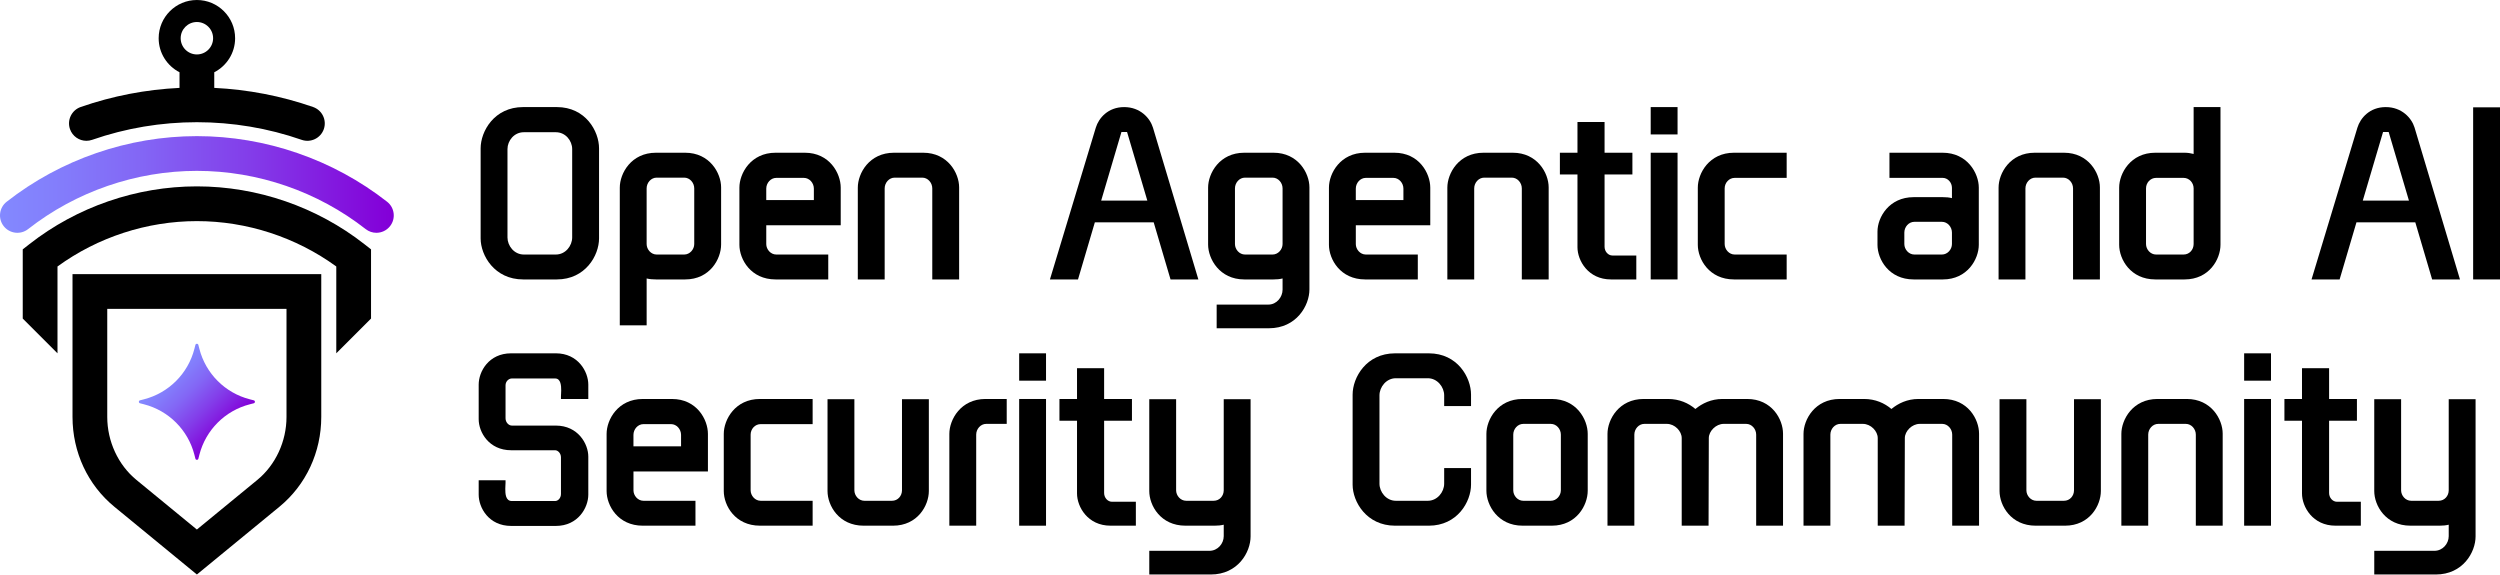
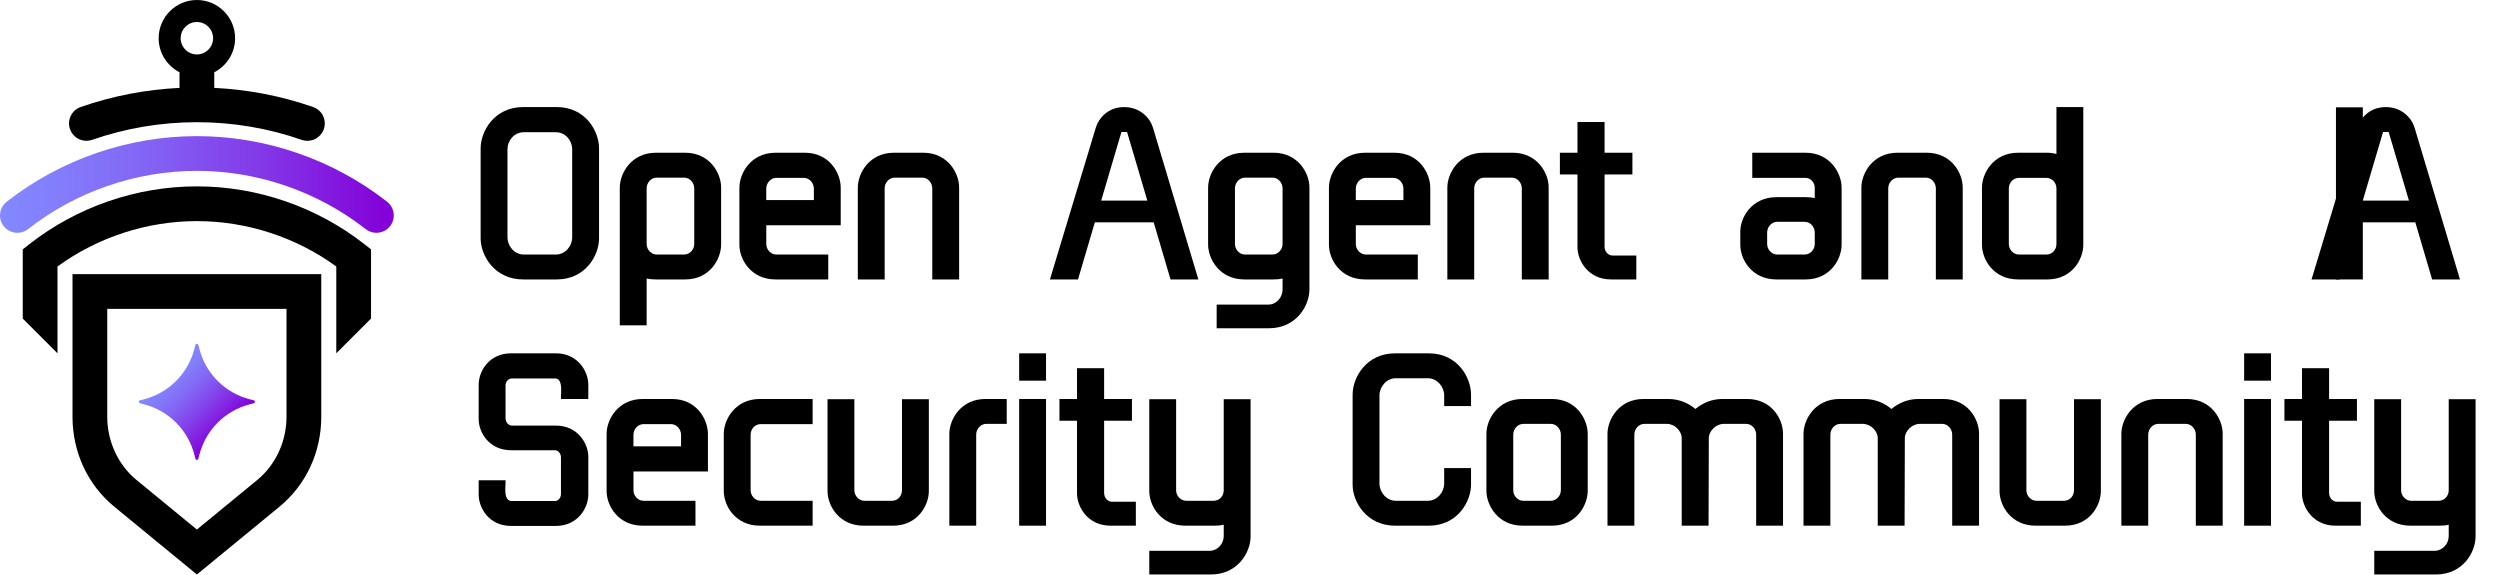
<svg xmlns="http://www.w3.org/2000/svg" xmlns:xlink="http://www.w3.org/1999/xlink" id="Layer_1" data-name="Layer 1" viewBox="0 0 2150.33 494.15">
  <defs>
    <style>
      .cls-1 {
        fill: url(#linear-gradient-2);
        fill-rule: evenodd;
      }

      .cls-2 {
        fill: url(#linear-gradient);
      }
    </style>
    <linearGradient id="linear-gradient" x1="0" y1="158.66" x2="338.69" y2="158.66" gradientUnits="userSpaceOnUse">
      <stop offset="0" stop-color="#8389ff" />
      <stop offset=".13" stop-color="#837ffc" />
      <stop offset=".36" stop-color="#8366f5" />
      <stop offset=".64" stop-color="#833ce9" />
      <stop offset=".97" stop-color="#8303d9" />
      <stop offset=".99" stop-color="#8300d8" />
    </linearGradient>
    <linearGradient id="linear-gradient-2" x1="144.11" y1="320.36" x2="194.58" y2="370.84" xlink:href="#linear-gradient" />
  </defs>
  <g>
    <path d="M169.35,494.15l-70.98-58.27c-22.88-18.78-36-46.94-36-77.27v-122.84h213.96v122.84c0,30.33-13.12,58.49-36,77.27l-9.48-11.55,9.48,11.55-70.98,58.27ZM92.25,265.65v92.95c0,21.03,9.37,41.28,25.07,54.17l52.02,42.7,52.02-42.7c15.7-12.89,25.07-33.14,25.07-54.17v-92.95H92.25Z" />
    <path class="cls-2" d="M323.74,200.24c-3.22,0-6.47-1.04-9.2-3.18-41.24-32.3-92.8-50.09-145.19-50.09s-103.95,17.79-145.19,50.09c-6.5,5.09-15.89,3.95-20.98-2.55-5.09-6.5-3.95-15.89,2.55-20.98,46.48-36.4,104.58-56.44,163.62-56.44s117.14,20.05,163.61,56.44c6.5,5.09,7.64,14.48,2.55,20.98-2.95,3.76-7.34,5.73-11.77,5.73Z" />
    <path class="cls-1" d="M218.28,344.33l-3.39-.87c-21.3-5.47-37.93-22.1-43.4-43.4l-.87-3.39c-.34-1.31-2.2-1.31-2.54,0l-.87,3.39c-5.47,21.3-22.1,37.93-43.4,43.4l-3.39.87c-1.31.34-1.31,2.2,0,2.54l3.39.87c21.3,5.47,37.93,22.1,43.4,43.4l.87,3.39c.34,1.31,2.2,1.31,2.54,0l.87-3.39c5.47-21.3,22.1-37.93,43.4-43.4l3.39-.87c1.31-.34,1.31-2.2,0-2.54Z" />
    <path d="M269.3,92.04c-27.49-9.57-56.16-15.04-85.01-16.45v-13.44c10.64-5.45,17.94-16.52,17.94-29.27,0-18.13-14.75-32.88-32.88-32.88s-32.88,14.75-32.88,32.88c0,12.75,7.3,23.82,17.94,29.27v13.44c-28.85,1.41-57.53,6.88-85.01,16.45-7.79,2.71-11.91,11.23-9.2,19.03,2.15,6.17,7.93,10.04,14.11,10.04,1.63,0,3.29-.27,4.91-.83,58.12-20.23,122.14-20.23,180.27,0,7.8,2.71,16.31-1.41,19.03-9.2,2.71-7.79-1.41-16.31-9.2-19.03ZM169.35,18.93c7.69,0,13.95,6.26,13.95,13.95s-6.26,13.95-13.95,13.95-13.95-6.26-13.95-13.95,6.26-13.95,13.95-13.95Z" />
    <path d="M289.25,303.89l29.89-29.89v-59.51l-5.73-4.49c-40.92-32.05-92.08-49.7-144.06-49.7s-103.14,17.65-144.06,49.7l-5.73,4.49v59.51l29.89,29.89v-74.68c34.67-25.21,76.97-39.02,119.9-39.02s85.23,13.81,119.9,39.02v74.68Z" />
  </g>
  <g>
    <path d="M413.41,127.59c0-14.7,11.76-35.49,36.54-35.49h28.98c24.78,0,36.33,20.79,36.33,35.49v77.48c0,14.7-11.76,35.28-36.33,35.28h-28.98c-24.57,0-36.54-20.58-36.54-35.28v-77.48ZM478.08,218.93c8.4,0,14.07-7.56,14.07-14.7v-76.01c0-7.14-5.67-14.49-14.07-14.49h-27.51c-8.4,0-14.07,7.35-14.07,14.49v76.01c0,7.14,5.67,14.7,14.07,14.7h27.51Z" />
    <path d="M533.1,161.4c0-12.39,9.87-30.03,31.08-30.03h25.2c21,0,30.87,17.43,30.87,29.82v49.13c0,12.39-9.66,30.03-30.87,30.03h-25.2c-2.73,0-5.46-.21-7.98-.84v40.31h-23.1v-118.42ZM588.53,218.93c4.83,0,8.61-4.41,8.61-9.03v-47.87c0-4.83-3.78-9.24-8.61-9.24h-23.73c-4.83,0-8.61,4.41-8.61,9.24v47.87c0,4.62,3.78,9.03,8.61,9.03h23.73Z" />
    <path d="M659.08,209.9c0,4.62,3.78,9.03,8.61,9.03h44.72v21.42h-45.35c-21.21,0-31.08-17.22-31.08-29.82v-49.13c0-12.39,9.87-30.03,31.08-30.03h25.2c21.21,0,30.87,17.64,30.87,30.03v32.34h-64.04v16.17ZM700.03,172.11v-9.87c0-4.83-3.78-9.24-8.61-9.24h-23.73c-4.83,0-8.61,4.41-8.61,9.24v9.87h40.94Z" />
    <path d="M737.83,161.4c0-12.39,9.87-30.03,31.08-30.03h25.2c21,0,30.87,17.43,30.87,29.82v79.16h-23.1v-78.32c0-4.83-3.78-9.24-8.61-9.24h-23.73c-4.83,0-8.61,4.41-8.61,9.24v78.32h-23.1v-78.95Z" />
    <path d="M942.55,109.75c2.52-8.19,10.5-17.64,24.36-17.64s22.26,9.45,24.78,17.64l39.06,130.6h-23.94l-14.49-49.13h-50.6l-14.49,49.13h-24.15l39.47-130.6ZM986.85,172.53l-17.43-59h-4.83l-17.43,59h39.68Z" />
    <path d="M1046.49,261.98h44.51c7.14,0,12.18-6.51,12.18-12.81v-9.66c-2.52.63-5.04.84-7.77.84h-25.2c-21.21,0-31.08-17.64-31.08-30.03v-48.92c0-12.39,9.87-30.03,31.08-30.03h25.2c21,0,30.87,17.43,30.87,29.82v87.77c0,13.86-11.13,33.39-34.86,33.39h-44.93v-20.37ZM1094.57,218.93c4.83,0,8.61-4.41,8.61-9.03v-47.87c0-4.83-3.78-9.24-8.61-9.24h-23.73c-4.83,0-8.61,4.41-8.61,9.24v47.87c0,4.62,3.78,9.03,8.61,9.03h23.73Z" />
    <path d="M1166.17,209.9c0,4.62,3.78,9.03,8.61,9.03h44.72v21.42h-45.35c-21.21,0-31.08-17.22-31.08-29.82v-49.13c0-12.39,9.87-30.03,31.08-30.03h25.2c21.21,0,30.87,17.64,30.87,30.03v32.34h-64.04v16.17ZM1207.12,172.11v-9.87c0-4.83-3.78-9.24-8.61-9.24h-23.73c-4.83,0-8.61,4.41-8.61,9.24v9.87h40.94Z" />
    <path d="M1244.91,161.4c0-12.39,9.87-30.03,31.08-30.03h25.2c21,0,30.87,17.43,30.87,29.82v79.16h-23.1v-78.32c0-4.83-3.78-9.24-8.61-9.24h-23.73c-4.83,0-8.61,4.41-8.61,9.24v78.32h-23.1v-78.95Z" />
    <path d="M1385.6,240.35c-19.53,0-28.77-16.17-28.77-27.72v-62.57h-15.12v-18.69h15.12v-26.46h23.31v26.46h23.94v18.69h-23.94v62.15c0,4.2,3.15,7.56,6.72,7.56h20.58v20.58h-21.84Z" />
-     <path d="M1419.82,92.11h23.1v23.52h-23.1v-23.52ZM1419.82,131.37h23.1v108.98h-23.1v-108.98Z" />
-     <path d="M1491.42,240.35c-21.21,0-31.08-17.22-31.08-29.82v-49.13c0-12.39,9.87-30.03,31.08-30.03h45.35v21.63h-44.72c-4.83,0-8.61,4.2-8.61,9.03v47.87c0,4.62,3.78,9.03,8.61,9.03h44.72v21.42h-45.35Z" />
-     <path d="M1625.18,131.37h45.77c21.21,0,31.08,17.64,31.08,30.03v49.13c0,12.39-9.87,29.82-30.87,29.82h-25.2c-21.21,0-31.08-17.22-31.08-29.82v-11.34c0-12.39,10.08-29.61,31.08-29.61h25.2c2.73,0,5.25.21,7.77.84v-8.82c0-4.62-3.57-8.61-7.98-8.61h-45.77v-21.63ZM1670.32,218.93c4.83,0,8.61-4.41,8.61-9.03v-9.87c0-4.83-3.78-9.24-8.61-9.24h-23.73c-4.83,0-8.61,4.41-8.61,9.24v9.87c0,4.62,3.78,9.03,8.61,9.03h23.73Z" />
-     <path d="M1719.04,161.4c0-12.39,9.87-30.03,31.08-30.03h25.2c21,0,30.87,17.43,30.87,29.82v79.16h-23.1v-78.32c0-4.83-3.78-9.24-8.61-9.24h-23.73c-4.83,0-8.61,4.41-8.61,9.24v78.32h-23.1v-78.95Z" />
-     <path d="M1886.81,92.11h23.1v118.42c0,12.39-9.66,29.82-30.87,29.82h-25.2c-21.21,0-31.08-17.22-31.08-29.82v-49.13c0-12.39,9.87-30.03,31.08-30.03h25.2c2.73,0,5.25.42,7.77,1.05v-40.31ZM1878.2,218.93c5.04,0,8.61-4.2,8.61-9.03v-47.87c0-4.83-3.78-9.03-8.61-9.03h-23.73c-4.83,0-8.61,4.2-8.61,9.03v47.87c0,4.62,3.78,9.03,8.61,9.03h23.73Z" />
+     <path transform="translate(-118 0)" d="M1625.18,131.37h45.77c21.21,0,31.08,17.64,31.08,30.03v49.13c0,12.39-9.87,29.82-30.87,29.82h-25.2c-21.21,0-31.08-17.22-31.08-29.82v-11.34c0-12.39,10.08-29.61,31.08-29.61h25.2c2.73,0,5.25.21,7.77.84v-8.82c0-4.62-3.57-8.61-7.98-8.61h-45.77v-21.63ZM1670.32,218.93c4.83,0,8.61-4.41,8.61-9.03v-9.87c0-4.83-3.78-9.24-8.61-9.24h-23.73c-4.83,0-8.61,4.41-8.61,9.24v9.87c0,4.62,3.78,9.03,8.61,9.03h23.73Z" />
+     <path transform="translate(-118 0)" d="M1719.04,161.4c0-12.39,9.87-30.03,31.08-30.03h25.2c21,0,30.87,17.43,30.87,29.82v79.16h-23.1v-78.32c0-4.83-3.78-9.24-8.61-9.24h-23.73c-4.83,0-8.61,4.41-8.61,9.24v78.32h-23.1v-78.95Z" />
+     <path transform="translate(-118 0)" d="M1886.81,92.11h23.1v118.42c0,12.39-9.66,29.82-30.87,29.82h-25.2c-21.21,0-31.08-17.22-31.08-29.82v-49.13c0-12.39,9.87-30.03,31.08-30.03h25.2c2.73,0,5.25.42,7.77,1.05v-40.31ZM1878.2,218.93c5.04,0,8.61-4.2,8.61-9.03v-47.87c0-4.83-3.78-9.03-8.61-9.03h-23.73c-4.83,0-8.61,4.2-8.61,9.03v47.87c0,4.62,3.78,9.03,8.61,9.03h23.73Z" />
    <path d="M2027.7,109.75c2.52-8.19,10.5-17.64,24.36-17.64s22.26,9.45,24.78,17.64l39.06,130.6h-23.94l-14.49-49.13h-50.6l-14.49,49.13h-24.15l39.47-130.6ZM2072,172.53l-17.43-59h-4.83l-17.43,59h39.68Z" />
-     <path d="M2127.23,92.32h23.1v148.03h-23.1V92.32Z" />
+     <path transform="translate(-118 0)" d="M2127.23,92.32h23.1v148.03h-23.1V92.32Z" />
    <path d="M434.83,413.1v2.31c0,1.26-.21,2.94-.21,5.04,0,4.2.21,10.5,5.67,10.5h37.17c2.52,0,5.04-2.52,5.04-6.09v-31.5c0-3.36-2.52-6.09-5.04-6.09h-37.8c-19.11,0-27.93-15.54-27.93-26.67v-29.82c0-11.13,8.61-26.88,27.93-26.88h38.43c19.11,0,27.93,15.75,27.93,26.88v12.39h-23.52v-2.31c0-1.26.21-2.94.21-5.04,0-3.78-.21-10.29-5.25-10.29h-37.17c-2.73,0-5.46,2.52-5.46,5.88v28.35c0,3.57,2.73,6.3,5.46,6.3h37.8c19.11,0,27.93,15.75,27.93,26.67v32.76c0,11.13-8.82,26.88-27.93,26.88h-38.43c-19.32,0-27.93-15.75-27.93-26.88v-12.39h23.1Z" />
    <path d="M544.86,421.71c0,4.62,3.78,9.03,8.61,9.03h44.72v21.42h-45.35c-21.21,0-31.08-17.22-31.08-29.82v-49.13c0-12.39,9.87-30.03,31.08-30.03h25.2c21.21,0,30.87,17.64,30.87,30.03v32.34h-64.04v16.17ZM585.8,383.91v-9.87c0-4.83-3.78-9.24-8.61-9.24h-23.73c-4.83,0-8.61,4.41-8.61,9.24v9.87h40.94Z" />
    <path d="M653.62,452.15c-21.21,0-31.08-17.22-31.08-29.82v-49.13c0-12.39,9.87-30.03,31.08-30.03h45.35v21.63h-44.72c-4.83,0-8.61,4.2-8.61,9.03v47.87c0,4.62,3.78,9.03,8.61,9.03h44.72v21.42h-45.35Z" />
    <path d="M734.88,343.39v78.32c0,4.62,3.78,9.03,8.61,9.03h23.73c5.04,0,8.61-4.2,8.61-9.03v-78.32h23.1v78.95c0,12.39-9.66,29.82-30.87,29.82h-25.2c-21.21,0-31.08-17.22-31.08-29.82v-78.95h23.1Z" />
    <path d="M816.56,373.2c0-12.39,9.87-30.03,31.08-30.03h18.27v21.42h-17.64c-4.83,0-8.61,4.41-8.61,9.24v78.32h-23.1v-78.95Z" />
    <path d="M876.62,303.91h23.1v23.52h-23.1v-23.52ZM876.62,343.18h23.1v108.98h-23.1v-108.98Z" />
    <path d="M955.15,452.15c-19.53,0-28.77-16.17-28.77-27.72v-62.57h-15.12v-18.69h15.12v-26.46h23.31v26.46h23.94v18.69h-23.94v62.15c0,4.2,3.15,7.56,6.72,7.56h20.58v20.58h-21.84Z" />
    <path d="M988.53,473.78h51.65c7.35,0,12.39-6.3,12.39-12.6v-9.87c-2.52.63-5.04.84-7.77.84h-25.2c-21.21,0-31.08-17.22-31.08-29.82v-78.95h23.1v78.32c0,4.62,3.78,9.03,8.61,9.03h23.73c5.04,0,8.61-4.2,8.61-9.03v-78.32h23.1v118c0,13.65-10.92,32.76-34.23,32.76h-52.91v-20.37Z" />
    <path d="M1265.28,402.6v14.28c0,14.7-11.76,35.28-36.33,35.28h-28.98c-24.57,0-36.54-20.58-36.54-35.28v-77.48c0-14.7,11.76-35.49,36.54-35.49h28.98c24.78,0,36.33,20.79,36.33,35.49v9.87h-23.1v-9.24c0-7.14-5.88-14.7-14.07-14.7h-27.51c-8.19,0-14.07,7.56-14.07,14.7v76.01c0,7.14,5.88,14.7,14.07,14.7h27.51c8.19,0,14.07-7.56,14.07-14.7v-13.44h23.1Z" />
    <path d="M1278.5,373.2c0-12.39,9.87-30.03,31.08-30.03h25.2c21.21,0,30.87,17.64,30.87,30.03v48.92c0,12.39-9.66,30.03-30.87,30.03h-25.2c-21.21,0-31.08-17.64-31.08-30.03v-48.92ZM1333.94,430.74c4.83,0,8.61-4.41,8.61-9.03v-47.87c0-4.83-3.78-9.24-8.61-9.24h-23.73c-4.83,0-8.61,4.41-8.61,9.24v47.87c0,4.62,3.78,9.03,8.61,9.03h23.73Z" />
    <path d="M1382.65,373.2c0-12.39,9.87-30.03,31.08-30.03h21c9.66,0,17.64,3.57,23.52,8.61,5.88-4.83,13.65-8.61,23.31-8.61h21.21c21.21,0,30.87,17.43,30.87,29.82v79.16h-23.1v-78.32c0-4.83-3.78-9.24-8.61-9.24h-19.32c-6.72,0-12.81,6.3-12.81,12.18l-.21,75.38h-23.1v-75.38c0-5.88-5.88-12.18-12.81-12.18h-19.32c-4.83,0-8.61,4.41-8.61,9.24v78.32h-23.1v-78.95Z" />
    <path d="M1551.26,373.2c0-12.39,9.87-30.03,31.08-30.03h21c9.66,0,17.64,3.57,23.52,8.61,5.88-4.83,13.65-8.61,23.31-8.61h21.21c21.21,0,30.87,17.43,30.87,29.82v79.16h-23.1v-78.32c0-4.83-3.78-9.24-8.61-9.24h-19.32c-6.72,0-12.81,6.3-12.81,12.18l-.21,75.38h-23.1v-75.38c0-5.88-5.88-12.18-12.81-12.18h-19.32c-4.83,0-8.61,4.41-8.61,9.24v78.32h-23.1v-78.95Z" />
    <path d="M1742.97,343.39v78.32c0,4.62,3.78,9.03,8.61,9.03h23.73c5.04,0,8.61-4.2,8.61-9.03v-78.32h23.1v78.95c0,12.39-9.66,29.82-30.87,29.82h-25.2c-21.21,0-31.08-17.22-31.08-29.82v-78.95h23.1Z" />
    <path d="M1824.65,373.2c0-12.39,9.87-30.03,31.08-30.03h25.2c21,0,30.87,17.43,30.87,29.82v79.16h-23.1v-78.32c0-4.83-3.78-9.24-8.61-9.24h-23.73c-4.83,0-8.61,4.41-8.61,9.24v78.32h-23.1v-78.95Z" />
    <path d="M1930.26,303.91h23.1v23.52h-23.1v-23.52ZM1930.26,343.18h23.1v108.98h-23.1v-108.98Z" />
    <path d="M2008.79,452.15c-19.53,0-28.77-16.17-28.77-27.72v-62.57h-15.12v-18.69h15.12v-26.46h23.31v26.46h23.94v18.69h-23.94v62.15c0,4.2,3.15,7.56,6.72,7.56h20.58v20.58h-21.84Z" />
    <path d="M2042.18,473.78h51.65c7.35,0,12.39-6.3,12.39-12.6v-9.87c-2.52.63-5.04.84-7.77.84h-25.2c-21.21,0-31.08-17.22-31.08-29.82v-78.95h23.1v78.32c0,4.62,3.78,9.03,8.61,9.03h23.73c5.04,0,8.61-4.2,8.61-9.03v-78.32h23.1v118c0,13.65-10.92,32.76-34.23,32.76h-52.91v-20.37Z" />
  </g>
</svg>
